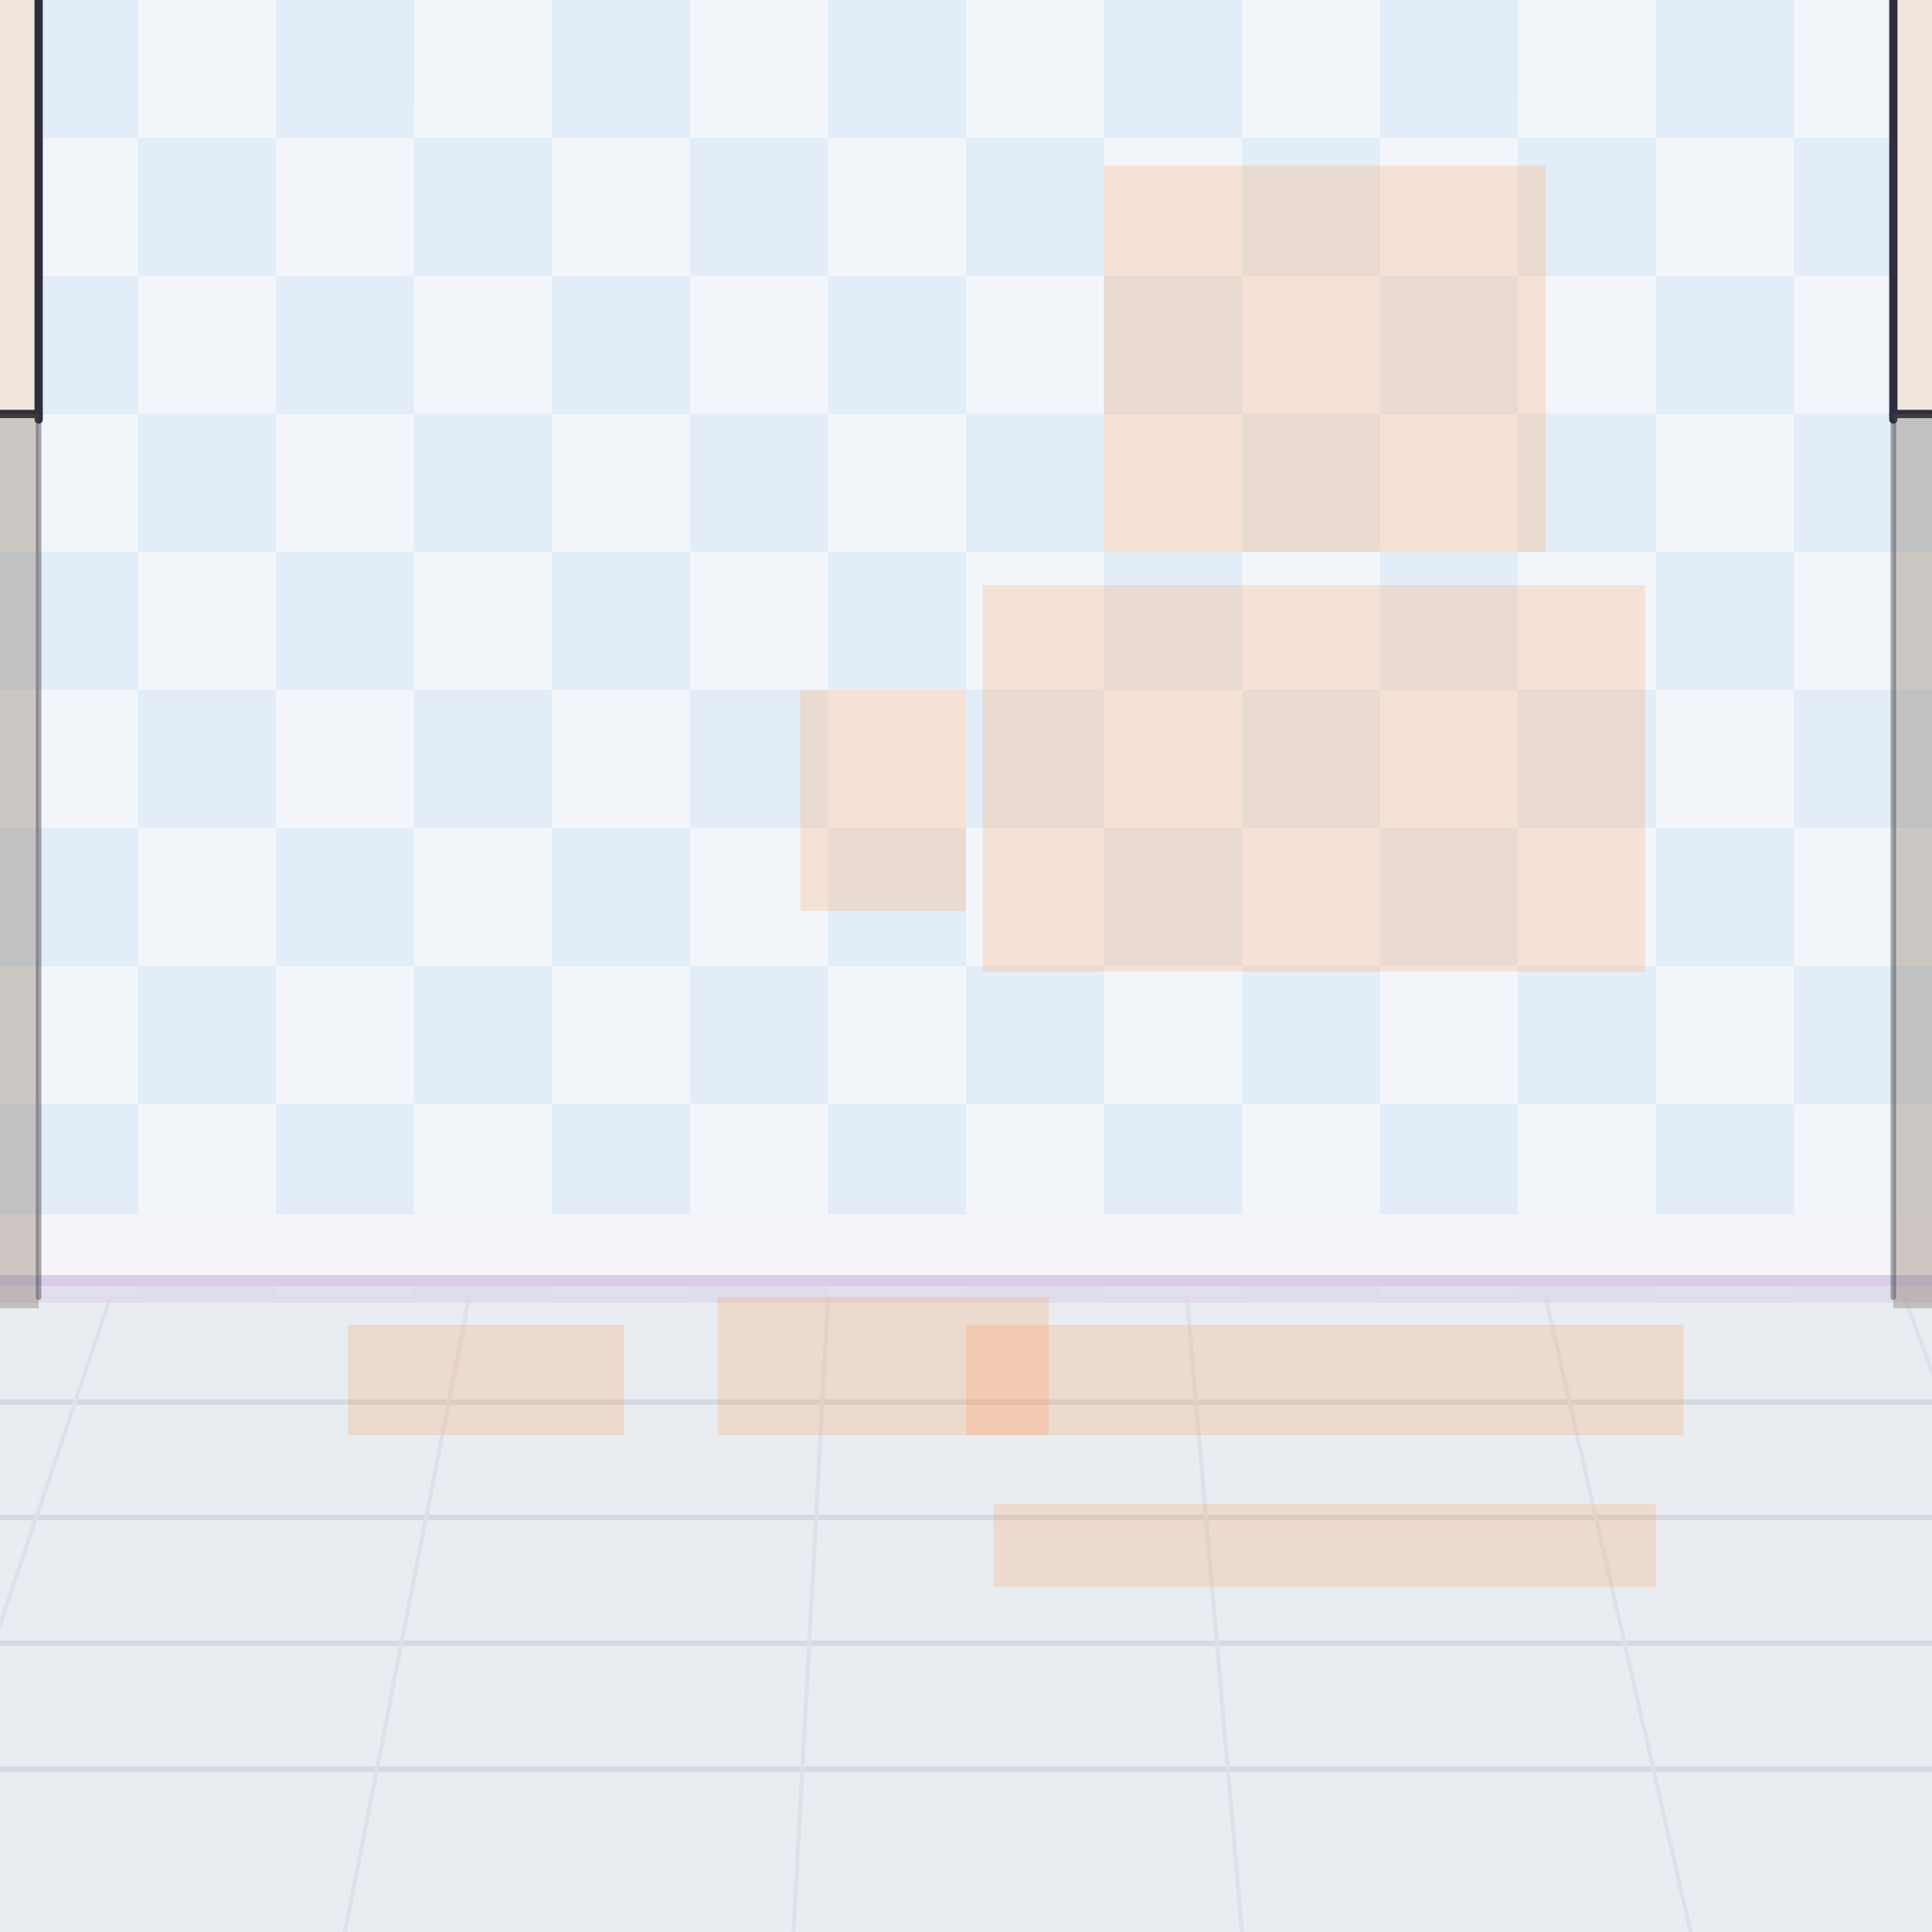
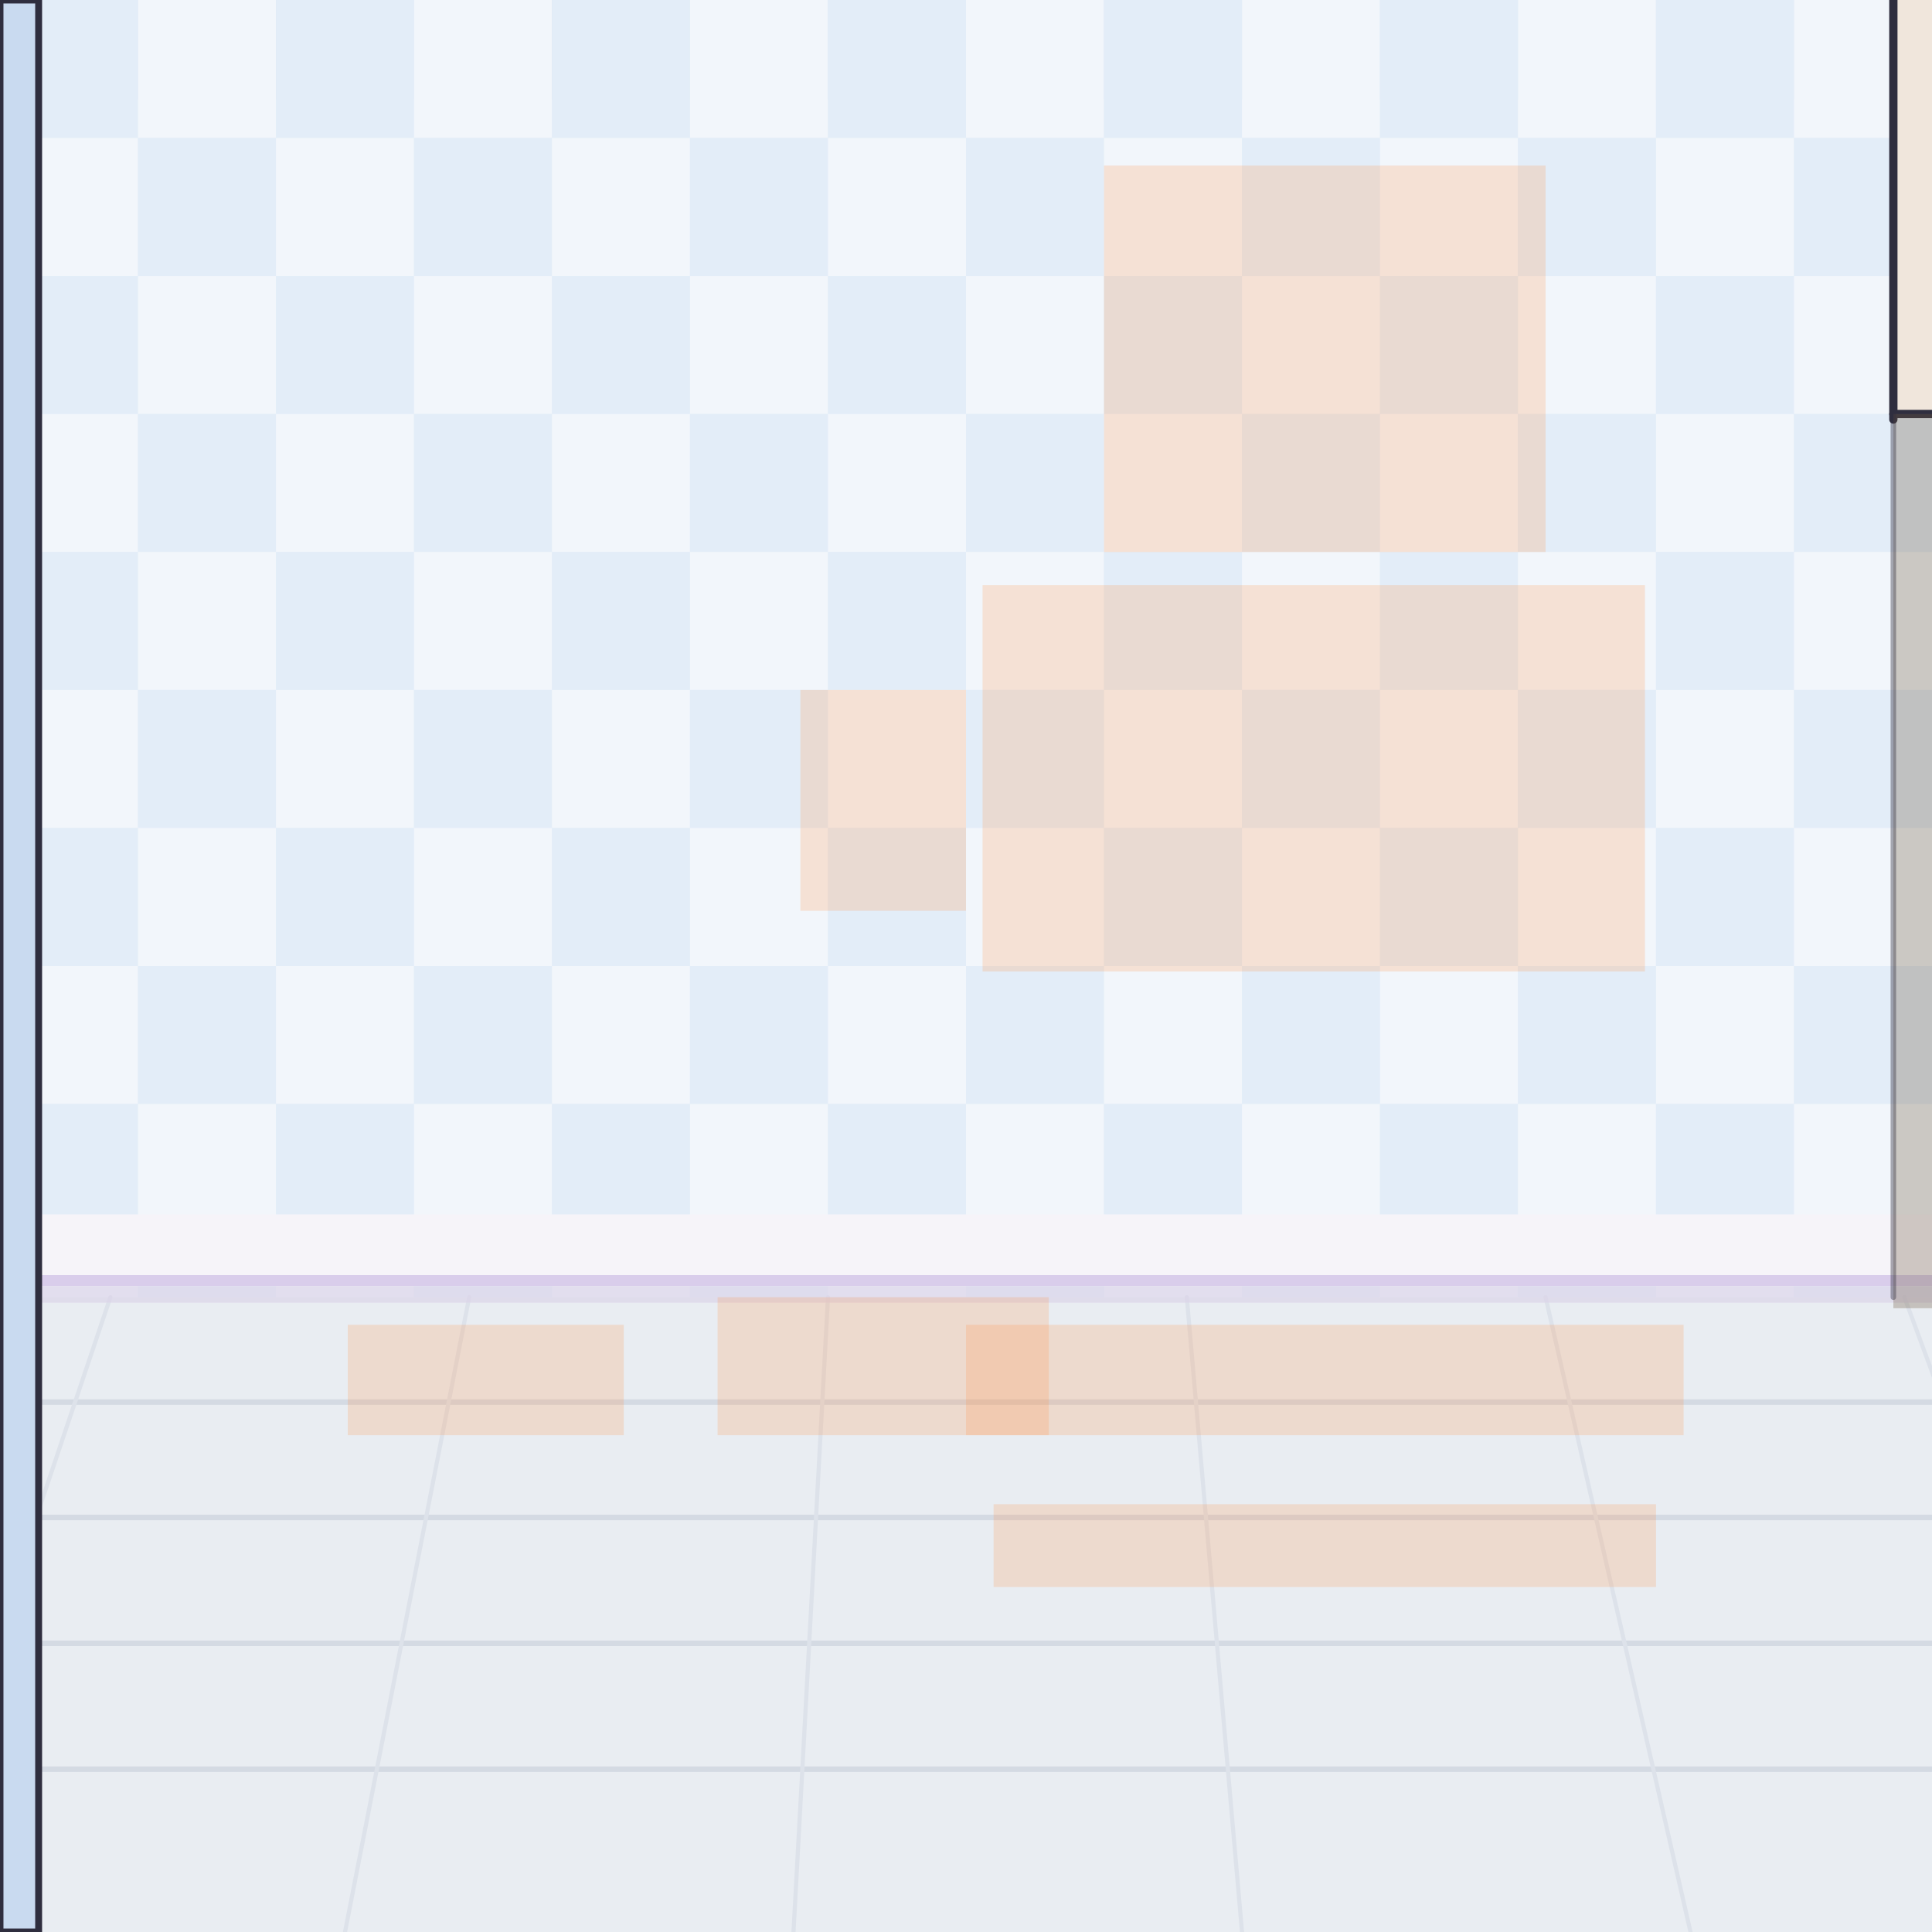
<svg xmlns="http://www.w3.org/2000/svg" viewBox="0 0 700 700" width="700" height="700">
  <g id="stěna">
    <rect x="0" y="0" width="700" height="470" fill="#E3EDF8" stroke="none" />
    <rect x="0" y="0" width="700" height="36" fill="#C9DAF0" stroke="none" opacity="0.6" />
  </g>
  <g id="kachličky">
    <rect x="0" y="0" width="50" height="50" fill="#E3EDF8" stroke="none" />
    <rect x="50" y="0" width="50" height="50" fill="#F2F6FB" stroke="none" />
    <rect x="100" y="0" width="50" height="50" fill="#E3EDF8" stroke="none" />
    <rect x="150" y="0" width="50" height="50" fill="#F2F6FB" stroke="none" />
    <rect x="200" y="0" width="50" height="50" fill="#E3EDF8" stroke="none" />
    <rect x="250" y="0" width="50" height="50" fill="#F2F6FB" stroke="none" />
    <rect x="300" y="0" width="50" height="50" fill="#E3EDF8" stroke="none" />
    <rect x="350" y="0" width="50" height="50" fill="#F2F6FB" stroke="none" />
    <rect x="400" y="0" width="50" height="50" fill="#E3EDF8" stroke="none" />
    <rect x="450" y="0" width="50" height="50" fill="#F2F6FB" stroke="none" />
    <rect x="500" y="0" width="50" height="50" fill="#E3EDF8" stroke="none" />
    <rect x="550" y="0" width="50" height="50" fill="#F2F6FB" stroke="none" />
    <rect x="600" y="0" width="50" height="50" fill="#E3EDF8" stroke="none" />
    <rect x="650" y="0" width="50" height="50" fill="#F2F6FB" stroke="none" />
    <rect x="-50" y="50" width="50" height="50" fill="#E3EDF8" stroke="none" />
    <rect x="0" y="50" width="50" height="50" fill="#F2F6FB" stroke="none" />
    <rect x="50" y="50" width="50" height="50" fill="#E3EDF8" stroke="none" />
    <rect x="100" y="50" width="50" height="50" fill="#F2F6FB" stroke="none" />
    <rect x="150" y="50" width="50" height="50" fill="#E3EDF8" stroke="none" />
    <rect x="200" y="50" width="50" height="50" fill="#F2F6FB" stroke="none" />
    <rect x="250" y="50" width="50" height="50" fill="#E3EDF8" stroke="none" />
    <rect x="300" y="50" width="50" height="50" fill="#F2F6FB" stroke="none" />
    <rect x="350" y="50" width="50" height="50" fill="#E3EDF8" stroke="none" />
    <rect x="400" y="50" width="50" height="50" fill="#F2F6FB" stroke="none" />
    <rect x="450" y="50" width="50" height="50" fill="#E3EDF8" stroke="none" />
    <rect x="500" y="50" width="50" height="50" fill="#F2F6FB" stroke="none" />
    <rect x="550" y="50" width="50" height="50" fill="#E3EDF8" stroke="none" />
    <rect x="600" y="50" width="50" height="50" fill="#F2F6FB" stroke="none" />
    <rect x="650" y="50" width="50" height="50" fill="#E3EDF8" stroke="none" />
    <rect x="0" y="100" width="50" height="50" fill="#E3EDF8" stroke="none" />
    <rect x="50" y="100" width="50" height="50" fill="#F2F6FB" stroke="none" />
    <rect x="100" y="100" width="50" height="50" fill="#E3EDF8" stroke="none" />
    <rect x="150" y="100" width="50" height="50" fill="#F2F6FB" stroke="none" />
    <rect x="200" y="100" width="50" height="50" fill="#E3EDF8" stroke="none" />
    <rect x="250" y="100" width="50" height="50" fill="#F2F6FB" stroke="none" />
    <rect x="300" y="100" width="50" height="50" fill="#E3EDF8" stroke="none" />
    <rect x="350" y="100" width="50" height="50" fill="#F2F6FB" stroke="none" />
    <rect x="400" y="100" width="50" height="50" fill="#E3EDF8" stroke="none" />
    <rect x="450" y="100" width="50" height="50" fill="#F2F6FB" stroke="none" />
    <rect x="500" y="100" width="50" height="50" fill="#E3EDF8" stroke="none" />
    <rect x="550" y="100" width="50" height="50" fill="#F2F6FB" stroke="none" />
    <rect x="600" y="100" width="50" height="50" fill="#E3EDF8" stroke="none" />
    <rect x="650" y="100" width="50" height="50" fill="#F2F6FB" stroke="none" />
    <rect x="-50" y="150" width="50" height="50" fill="#E3EDF8" stroke="none" />
    <rect x="0" y="150" width="50" height="50" fill="#F2F6FB" stroke="none" />
    <rect x="50" y="150" width="50" height="50" fill="#E3EDF8" stroke="none" />
    <rect x="100" y="150" width="50" height="50" fill="#F2F6FB" stroke="none" />
    <rect x="150" y="150" width="50" height="50" fill="#E3EDF8" stroke="none" />
    <rect x="200" y="150" width="50" height="50" fill="#F2F6FB" stroke="none" />
    <rect x="250" y="150" width="50" height="50" fill="#E3EDF8" stroke="none" />
    <rect x="300" y="150" width="50" height="50" fill="#F2F6FB" stroke="none" />
    <rect x="350" y="150" width="50" height="50" fill="#E3EDF8" stroke="none" />
    <rect x="400" y="150" width="50" height="50" fill="#F2F6FB" stroke="none" />
    <rect x="450" y="150" width="50" height="50" fill="#E3EDF8" stroke="none" />
    <rect x="500" y="150" width="50" height="50" fill="#F2F6FB" stroke="none" />
    <rect x="550" y="150" width="50" height="50" fill="#E3EDF8" stroke="none" />
    <rect x="600" y="150" width="50" height="50" fill="#F2F6FB" stroke="none" />
    <rect x="650" y="150" width="50" height="50" fill="#E3EDF8" stroke="none" />
    <rect x="0" y="200" width="50" height="50" fill="#E3EDF8" stroke="none" />
    <rect x="50" y="200" width="50" height="50" fill="#F2F6FB" stroke="none" />
    <rect x="100" y="200" width="50" height="50" fill="#E3EDF8" stroke="none" />
    <rect x="150" y="200" width="50" height="50" fill="#F2F6FB" stroke="none" />
    <rect x="200" y="200" width="50" height="50" fill="#E3EDF8" stroke="none" />
    <rect x="250" y="200" width="50" height="50" fill="#F2F6FB" stroke="none" />
    <rect x="300" y="200" width="50" height="50" fill="#E3EDF8" stroke="none" />
    <rect x="350" y="200" width="50" height="50" fill="#F2F6FB" stroke="none" />
    <rect x="400" y="200" width="50" height="50" fill="#E3EDF8" stroke="none" />
    <rect x="450" y="200" width="50" height="50" fill="#F2F6FB" stroke="none" />
    <rect x="500" y="200" width="50" height="50" fill="#E3EDF8" stroke="none" />
    <rect x="550" y="200" width="50" height="50" fill="#F2F6FB" stroke="none" />
    <rect x="600" y="200" width="50" height="50" fill="#E3EDF8" stroke="none" />
    <rect x="650" y="200" width="50" height="50" fill="#F2F6FB" stroke="none" />
    <rect x="-50" y="250" width="50" height="50" fill="#E3EDF8" stroke="none" />
    <rect x="0" y="250" width="50" height="50" fill="#F2F6FB" stroke="none" />
    <rect x="50" y="250" width="50" height="50" fill="#E3EDF8" stroke="none" />
    <rect x="100" y="250" width="50" height="50" fill="#F2F6FB" stroke="none" />
    <rect x="150" y="250" width="50" height="50" fill="#E3EDF8" stroke="none" />
    <rect x="200" y="250" width="50" height="50" fill="#F2F6FB" stroke="none" />
    <rect x="250" y="250" width="50" height="50" fill="#E3EDF8" stroke="none" />
    <rect x="300" y="250" width="50" height="50" fill="#F2F6FB" stroke="none" />
    <rect x="350" y="250" width="50" height="50" fill="#E3EDF8" stroke="none" />
    <rect x="400" y="250" width="50" height="50" fill="#F2F6FB" stroke="none" />
    <rect x="450" y="250" width="50" height="50" fill="#E3EDF8" stroke="none" />
    <rect x="500" y="250" width="50" height="50" fill="#F2F6FB" stroke="none" />
    <rect x="550" y="250" width="50" height="50" fill="#E3EDF8" stroke="none" />
    <rect x="600" y="250" width="50" height="50" fill="#F2F6FB" stroke="none" />
    <rect x="650" y="250" width="50" height="50" fill="#E3EDF8" stroke="none" />
    <rect x="0" y="300" width="50" height="50" fill="#E3EDF8" stroke="none" />
    <rect x="50" y="300" width="50" height="50" fill="#F2F6FB" stroke="none" />
    <rect x="100" y="300" width="50" height="50" fill="#E3EDF8" stroke="none" />
    <rect x="150" y="300" width="50" height="50" fill="#F2F6FB" stroke="none" />
    <rect x="200" y="300" width="50" height="50" fill="#E3EDF8" stroke="none" />
    <rect x="250" y="300" width="50" height="50" fill="#F2F6FB" stroke="none" />
    <rect x="300" y="300" width="50" height="50" fill="#E3EDF8" stroke="none" />
    <rect x="350" y="300" width="50" height="50" fill="#F2F6FB" stroke="none" />
    <rect x="400" y="300" width="50" height="50" fill="#E3EDF8" stroke="none" />
    <rect x="450" y="300" width="50" height="50" fill="#F2F6FB" stroke="none" />
    <rect x="500" y="300" width="50" height="50" fill="#E3EDF8" stroke="none" />
    <rect x="550" y="300" width="50" height="50" fill="#F2F6FB" stroke="none" />
    <rect x="600" y="300" width="50" height="50" fill="#E3EDF8" stroke="none" />
    <rect x="650" y="300" width="50" height="50" fill="#F2F6FB" stroke="none" />
    <rect x="-50" y="350" width="50" height="50" fill="#E3EDF8" stroke="none" />
    <rect x="0" y="350" width="50" height="50" fill="#F2F6FB" stroke="none" />
    <rect x="50" y="350" width="50" height="50" fill="#E3EDF8" stroke="none" />
    <rect x="100" y="350" width="50" height="50" fill="#F2F6FB" stroke="none" />
    <rect x="150" y="350" width="50" height="50" fill="#E3EDF8" stroke="none" />
    <rect x="200" y="350" width="50" height="50" fill="#F2F6FB" stroke="none" />
    <rect x="250" y="350" width="50" height="50" fill="#E3EDF8" stroke="none" />
    <rect x="300" y="350" width="50" height="50" fill="#F2F6FB" stroke="none" />
    <rect x="350" y="350" width="50" height="50" fill="#E3EDF8" stroke="none" />
    <rect x="400" y="350" width="50" height="50" fill="#F2F6FB" stroke="none" />
    <rect x="450" y="350" width="50" height="50" fill="#E3EDF8" stroke="none" />
    <rect x="500" y="350" width="50" height="50" fill="#F2F6FB" stroke="none" />
    <rect x="550" y="350" width="50" height="50" fill="#E3EDF8" stroke="none" />
    <rect x="600" y="350" width="50" height="50" fill="#F2F6FB" stroke="none" />
    <rect x="650" y="350" width="50" height="50" fill="#E3EDF8" stroke="none" />
    <rect x="0" y="400" width="50" height="50" fill="#E3EDF8" stroke="none" />
    <rect x="50" y="400" width="50" height="50" fill="#F2F6FB" stroke="none" />
    <rect x="100" y="400" width="50" height="50" fill="#E3EDF8" stroke="none" />
    <rect x="150" y="400" width="50" height="50" fill="#F2F6FB" stroke="none" />
    <rect x="200" y="400" width="50" height="50" fill="#E3EDF8" stroke="none" />
    <rect x="250" y="400" width="50" height="50" fill="#F2F6FB" stroke="none" />
    <rect x="300" y="400" width="50" height="50" fill="#E3EDF8" stroke="none" />
    <rect x="350" y="400" width="50" height="50" fill="#F2F6FB" stroke="none" />
    <rect x="400" y="400" width="50" height="50" fill="#E3EDF8" stroke="none" />
    <rect x="450" y="400" width="50" height="50" fill="#F2F6FB" stroke="none" />
    <rect x="500" y="400" width="50" height="50" fill="#E3EDF8" stroke="none" />
    <rect x="550" y="400" width="50" height="50" fill="#F2F6FB" stroke="none" />
    <rect x="600" y="400" width="50" height="50" fill="#E3EDF8" stroke="none" />
    <rect x="650" y="400" width="50" height="50" fill="#F2F6FB" stroke="none" />
    <rect x="-50" y="450" width="50" height="20" fill="#E3EDF8" stroke="none" />
    <rect x="0" y="450" width="50" height="20" fill="#F2F6FB" stroke="none" />
    <rect x="50" y="450" width="50" height="20" fill="#E3EDF8" stroke="none" />
    <rect x="100" y="450" width="50" height="20" fill="#F2F6FB" stroke="none" />
    <rect x="150" y="450" width="50" height="20" fill="#E3EDF8" stroke="none" />
    <rect x="200" y="450" width="50" height="20" fill="#F2F6FB" stroke="none" />
    <rect x="250" y="450" width="50" height="20" fill="#E3EDF8" stroke="none" />
    <rect x="300" y="450" width="50" height="20" fill="#F2F6FB" stroke="none" />
    <rect x="350" y="450" width="50" height="20" fill="#E3EDF8" stroke="none" />
    <rect x="400" y="450" width="50" height="20" fill="#F2F6FB" stroke="none" />
    <rect x="450" y="450" width="50" height="20" fill="#E3EDF8" stroke="none" />
    <rect x="500" y="450" width="50" height="20" fill="#F2F6FB" stroke="none" />
    <rect x="550" y="450" width="50" height="20" fill="#E3EDF8" stroke="none" />
    <rect x="600" y="450" width="50" height="20" fill="#F2F6FB" stroke="none" />
    <rect x="650" y="450" width="50" height="20" fill="#E3EDF8" stroke="none" />
  </g>
  <g id="podlaha">
    <rect x="0" y="470" width="700" height="230" fill="#E9EDF2" stroke="none" />
    <path d="M 0 508 L 700 508" stroke="#D4DAE3" stroke-width="2" stroke-linejoin="round" stroke-linecap="round" />
    <path d="M 0 549.8 L 700 549.8" stroke="#D4DAE3" stroke-width="2" stroke-linejoin="round" stroke-linecap="round" />
    <path d="M 0 595.4 L 700 595.4" stroke="#D4DAE3" stroke-width="2" stroke-linejoin="round" stroke-linecap="round" />
    <path d="M 0 641 L 700 641" stroke="#D4DAE3" stroke-width="2" stroke-linejoin="round" stroke-linecap="round" />
    <path d="M 40 470 L -37.5 700" stroke="#DDE2EA" stroke-width="1.5" stroke-linejoin="round" stroke-linecap="round" />
    <path d="M 170 470 L 125 700" stroke="#DDE2EA" stroke-width="1.5" stroke-linejoin="round" stroke-linecap="round" />
    <path d="M 300 470 L 287.5 700" stroke="#DDE2EA" stroke-width="1.5" stroke-linejoin="round" stroke-linecap="round" />
    <path d="M 430 470 L 450 700" stroke="#DDE2EA" stroke-width="1.5" stroke-linejoin="round" stroke-linecap="round" />
    <path d="M 560 470 L 612.5 700" stroke="#DDE2EA" stroke-width="1.5" stroke-linejoin="round" stroke-linecap="round" />
    <path d="M 690 470 L 775 700" stroke="#DDE2EA" stroke-width="1.5" stroke-linejoin="round" stroke-linecap="round" />
    <path d="M 820 470 L 937.5 700" stroke="#DDE2EA" stroke-width="1.5" stroke-linejoin="round" stroke-linecap="round" />
  </g>
  <g id="lišta">
    <rect x="0" y="440" width="700" height="26" fill="#F6F4F9" stroke="none" />
    <rect x="0" y="462" width="700" height="4" fill="#D9CDEB" stroke="none" />
    <rect x="0" y="466" width="700" height="6" fill="#DCD4E8" stroke="none" opacity="0.7" />
  </g>
-   <g id="průchod levý">
-     <rect x="0" y="0" width="14" height="150" fill="#F0E6DC" stroke="none" />
-     <path d="M 14 0 L 14 152" stroke="#2F2E3F" stroke-width="3" stroke-linejoin="round" stroke-linecap="round" />
-     <path d="M 0 150 L 14 150" stroke="#2F2E3F" stroke-width="3" stroke-linejoin="round" stroke-linecap="round" />
-     <rect x="0" y="150" width="14" height="324" fill="#6F5A41" stroke="none" opacity="0.3" />
-     <path d="M 14 150 L 14 470" stroke="#2F2E3F" stroke-width="2" stroke-linejoin="round" stroke-linecap="round" opacity="0.4" />
+   <g id="zeď levá">
+     <rect x="0" y="0" width="14" height="700" fill="#C9DAF0" stroke="#2F2E3F" stroke-width="2.5" stroke-linejoin="round" stroke-linecap="round" />
  </g>
  <g id="průchod pravý">
    <rect x="686" y="0" width="14" height="150" fill="#F0E6DC" stroke="none" />
    <path d="M 686 0 L 686 152" stroke="#2F2E3F" stroke-width="3" stroke-linejoin="round" stroke-linecap="round" />
    <path d="M 686 150 L 700 150" stroke="#2F2E3F" stroke-width="3" stroke-linejoin="round" stroke-linecap="round" />
    <rect x="686" y="150" width="14" height="324" fill="#6F5A41" stroke="none" opacity="0.3" />
    <path d="M 686 150 L 686 470" stroke="#2F2E3F" stroke-width="2" stroke-linejoin="round" stroke-linecap="round" opacity="0.4" />
  </g>
  <rect id="@slot vana" x="350" y="480" width="260" height="40" fill="#FF8C3D" opacity="0.2" />
  <rect id="@slot umyvadlo" x="260" y="470" width="120" height="50" fill="#FF8C3D" opacity="0.2" />
  <rect id="@slot pračka" x="126" y="480" width="100" height="40" fill="#FF8C3D" opacity="0.2" />
  <rect id="@slot papír" x="290" y="250" width="60" height="80" fill="#FF8C3D" opacity="0.2" />
  <rect id="@slot rohož" x="360" y="545" width="240" height="30" fill="#FF8C3D" opacity="0.2" />
  <rect id="@slot police" x="356" y="212" width="240" height="140" fill="#FF8C3D" opacity="0.2" />
  <rect id="@slot okno" x="400" y="60" width="160" height="140" fill="#FF8C3D" opacity="0.2" />
</svg>
